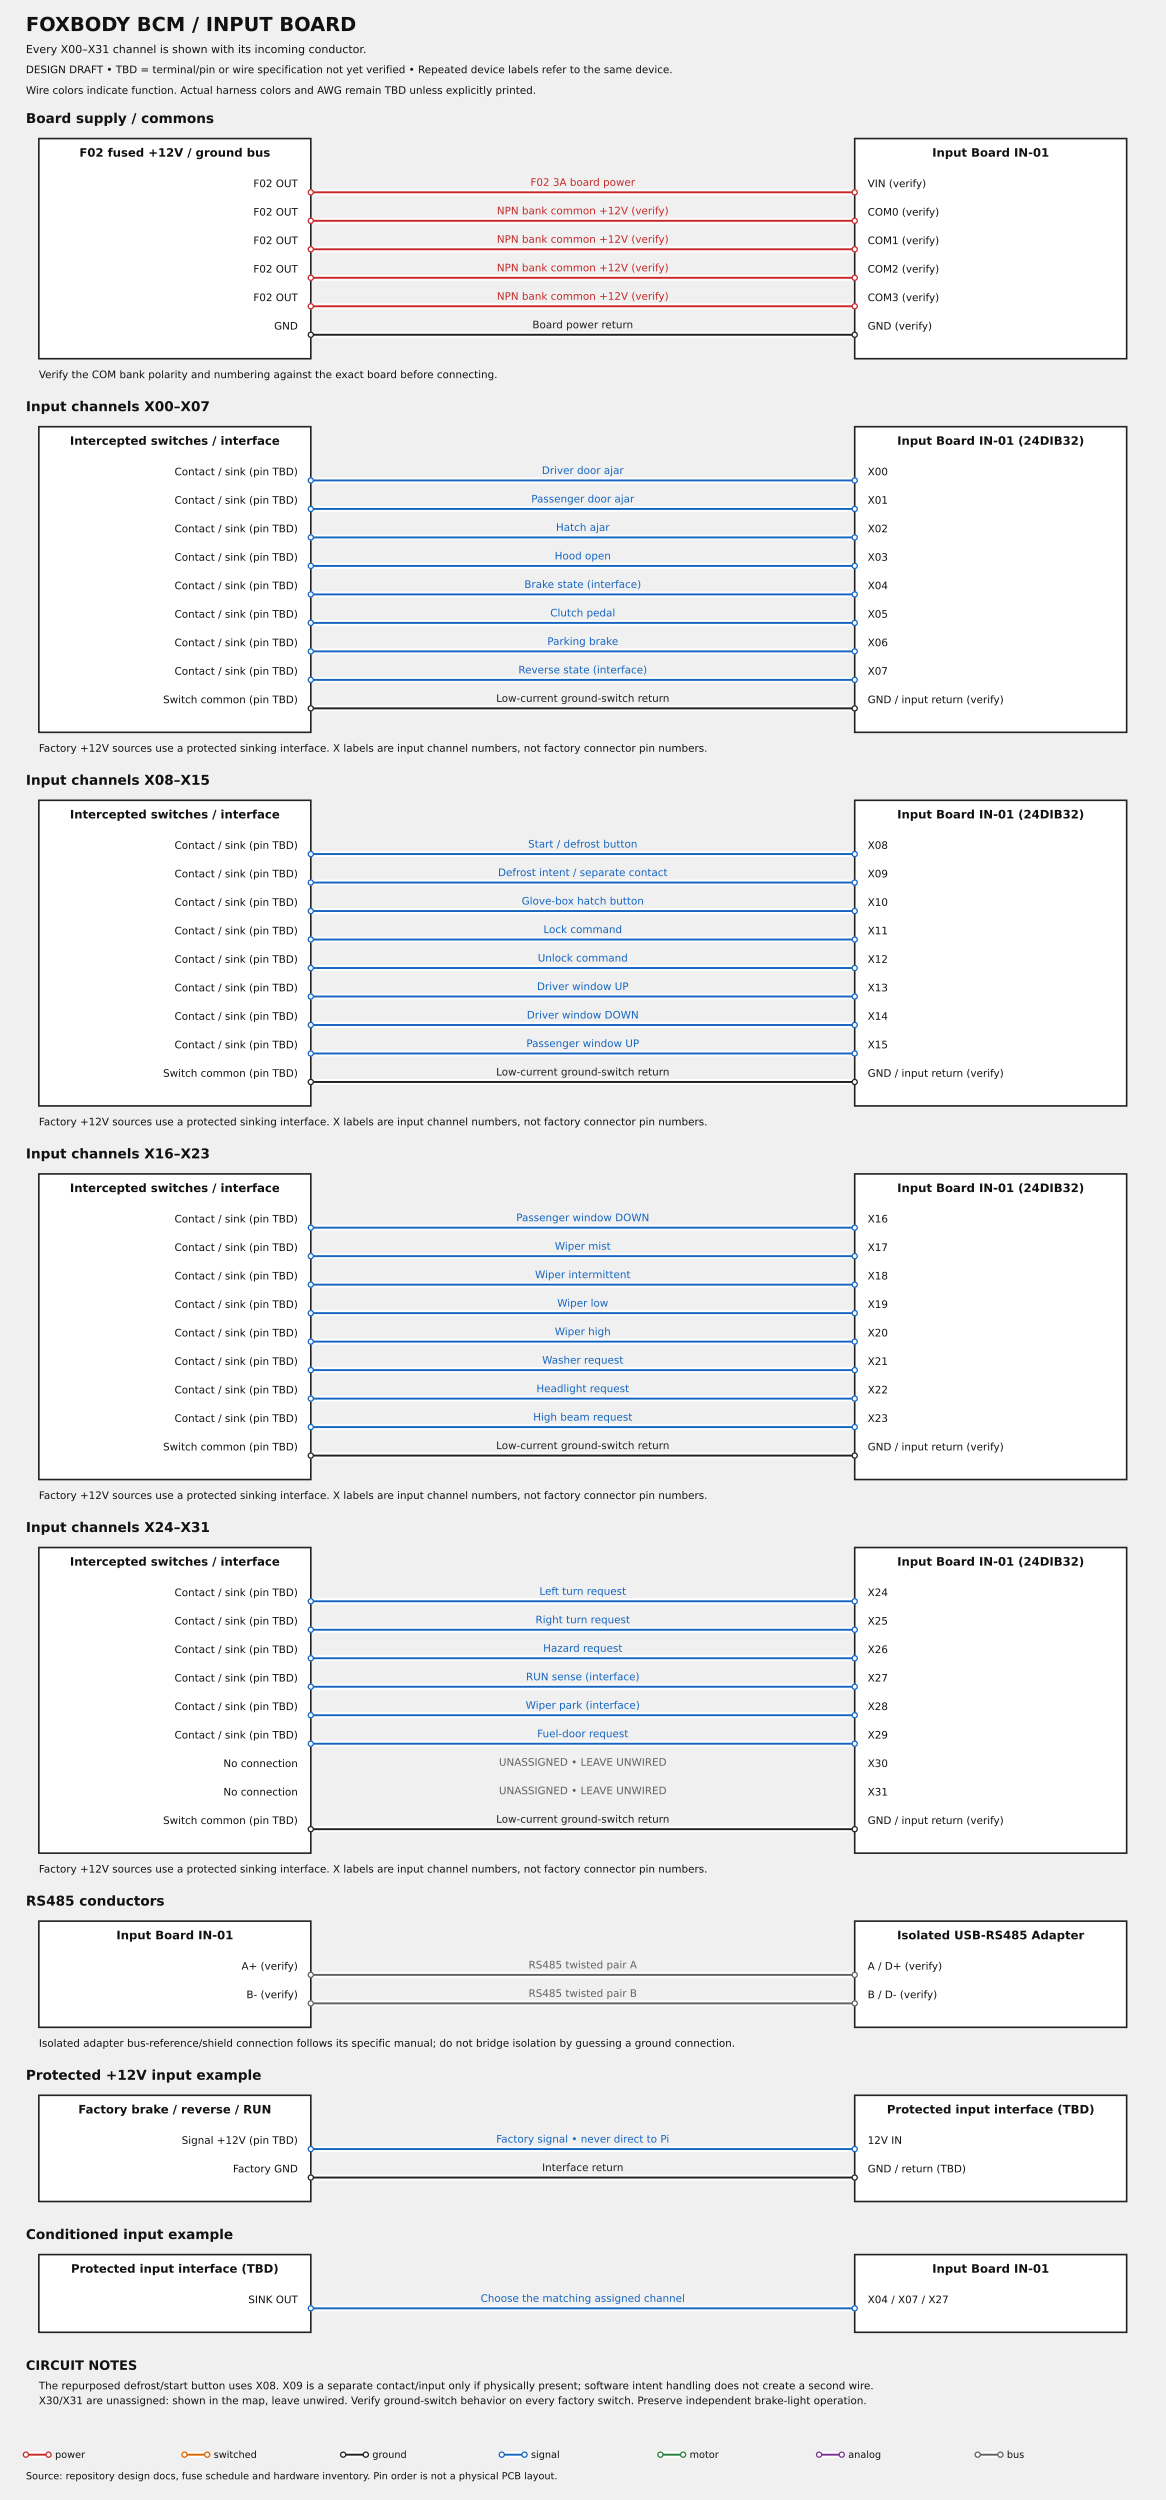
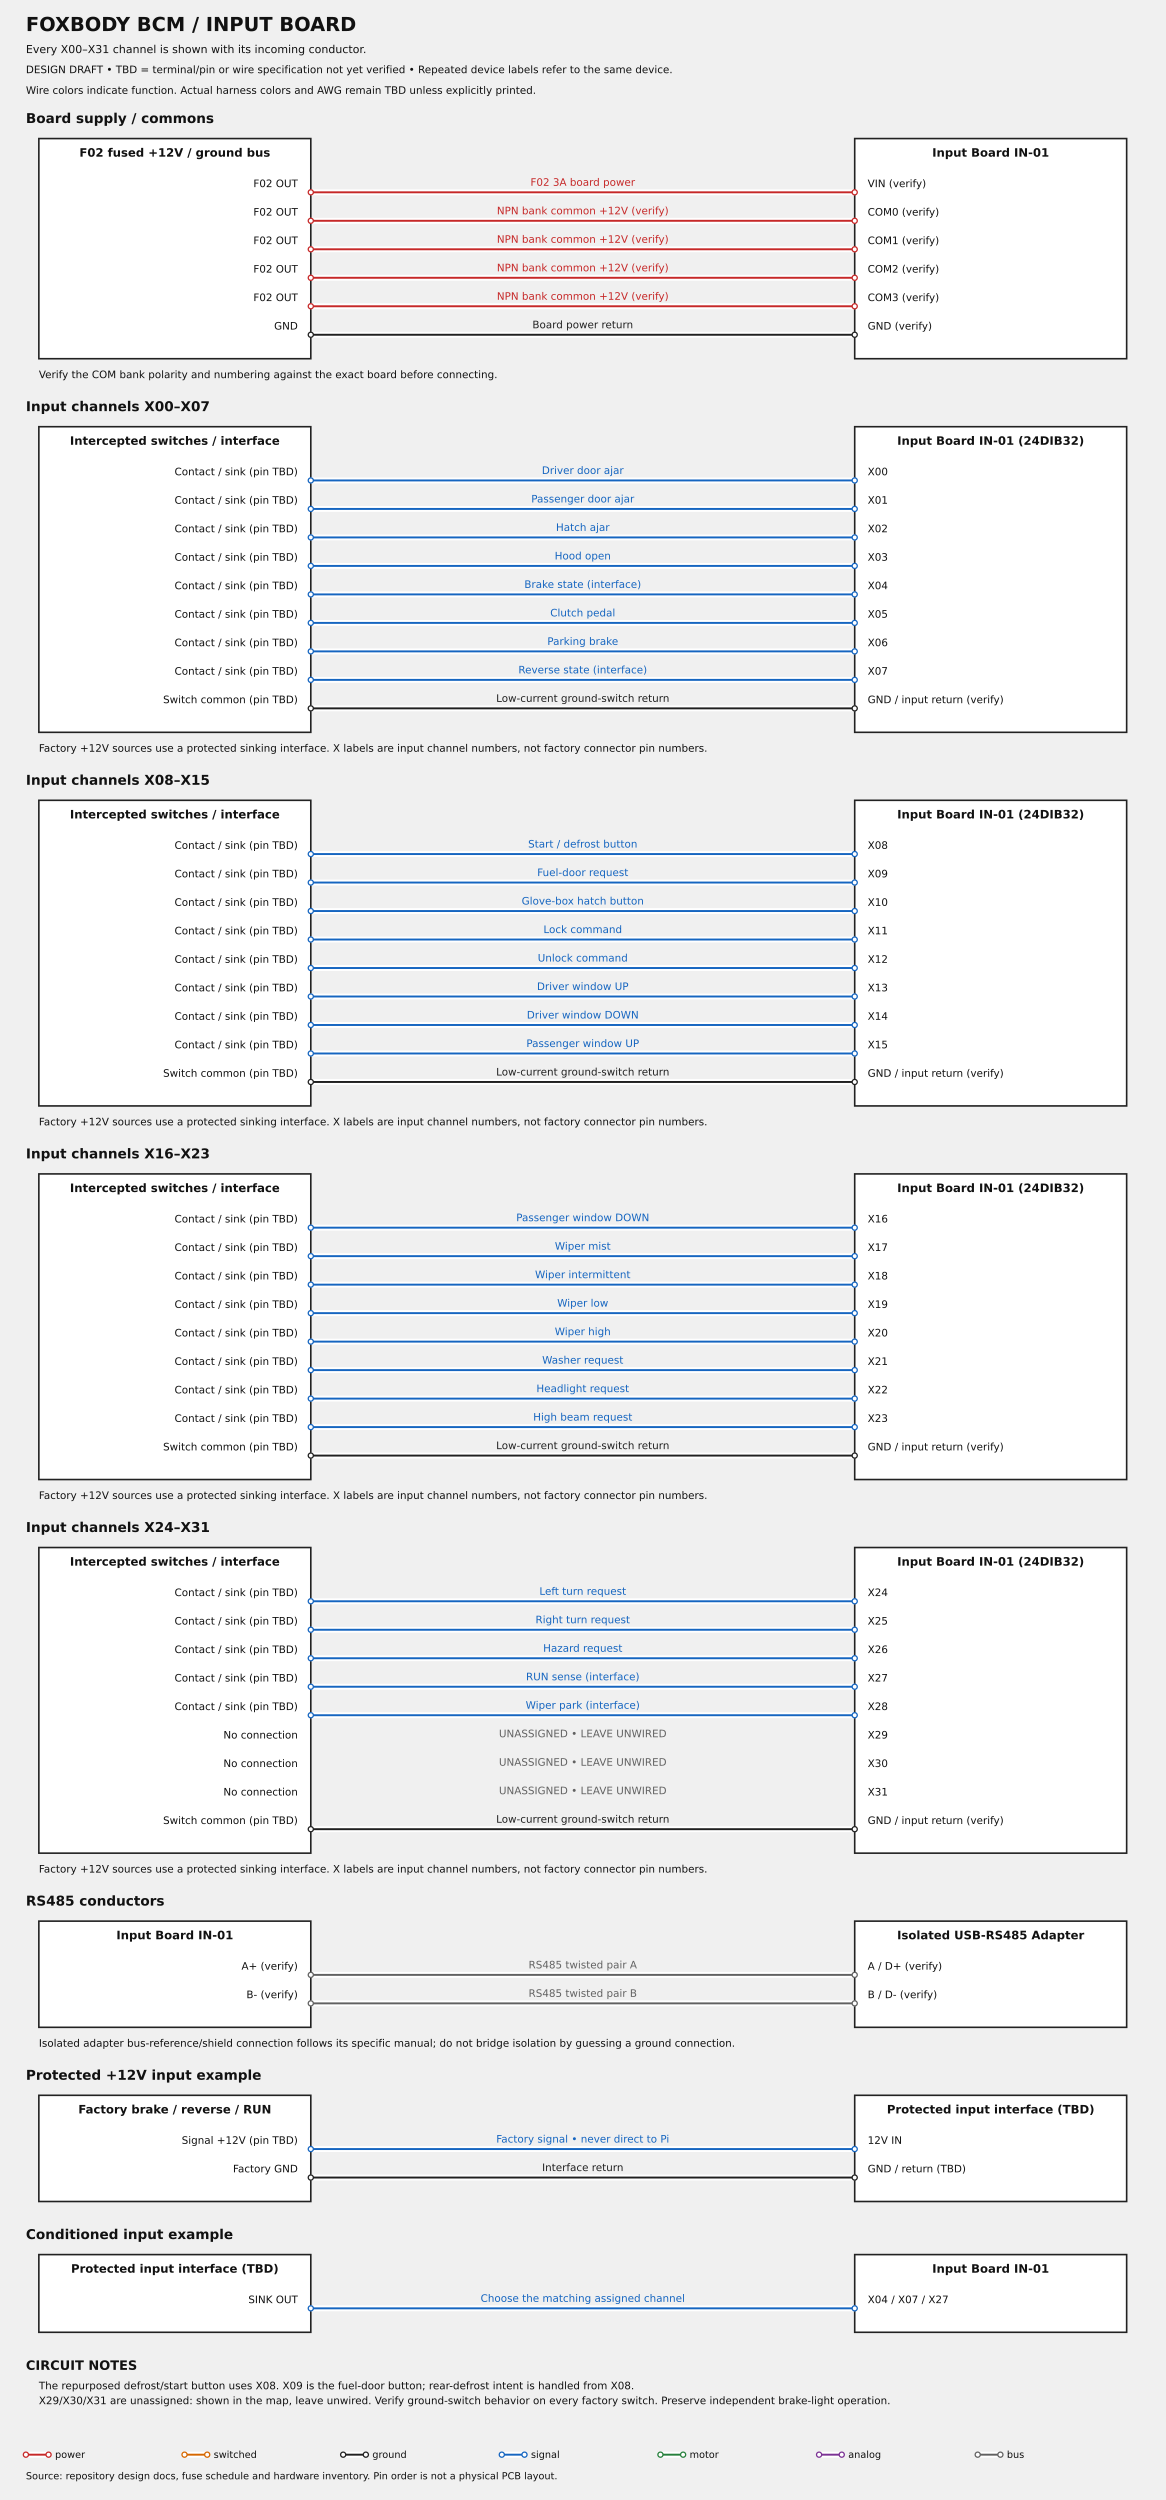
<svg xmlns="http://www.w3.org/2000/svg" width="1800" height="3861" viewBox="0 0 1800 3861" role="img">
  <g font-family="DejaVu Sans,Arial,sans-serif">
    <text x="40" y="48" font-size="30" font-weight="700" text-anchor="start" fill="#111">FOXBODY BCM / INPUT BOARD</text>
    <text x="40" y="82" font-size="17" font-weight="400" text-anchor="start" fill="#111">Every X00–X31 channel is shown with its incoming conductor.</text>
    <text x="40" y="113" font-size="16" font-weight="400" text-anchor="start" fill="#111">DESIGN DRAFT • TBD = terminal/pin or wire specification not yet verified • Repeated device labels refer to the same device.</text>
    <text x="40" y="145" font-size="16" font-weight="400" text-anchor="start" fill="#111">Wire colors indicate function. Actual harness colors and AWG remain TBD unless explicitly printed.</text>
    <text x="40" y="190" font-size="21" font-weight="700" text-anchor="start" fill="#111">Board supply / commons</text>
    <rect x="60" y="214" width="420" height="340" fill="white" stroke="#222" stroke-width="2.5" />
    <rect x="1320" y="214" width="420" height="340" fill="white" stroke="#222" stroke-width="2.5" />
    <text x="270" y="242" font-size="18" font-weight="700" text-anchor="middle" fill="#111">F02 fused +12V / ground bus</text>
    <text x="1530" y="242" font-size="18" font-weight="700" text-anchor="middle" fill="#111">Input Board IN-01</text>
    <text x="460" y="289" font-size="16" font-weight="400" text-anchor="end" fill="#111">F02 OUT</text>
    <text x="1340" y="289" font-size="16" font-weight="400" text-anchor="start" fill="#111">VIN (verify)</text>
    <polyline points="480,297 1320,297" fill="none" stroke="white" stroke-width="9" />
    <polyline points="480,297 1320,297" fill="none" stroke="#c62828" stroke-width="3" />
    <circle cx="480" cy="297" r="4" fill="white" stroke="#c62828" stroke-width="2" />
    <circle cx="1320" cy="297" r="4" fill="white" stroke="#c62828" stroke-width="2" />
    <text x="900" y="287" font-size="16" font-weight="400" text-anchor="middle" fill="#c62828">F02 3A board power</text>
    <text x="460" y="333" font-size="16" font-weight="400" text-anchor="end" fill="#111">F02 OUT</text>
    <text x="1340" y="333" font-size="16" font-weight="400" text-anchor="start" fill="#111">COM0 (verify)</text>
    <polyline points="480,341 1320,341" fill="none" stroke="white" stroke-width="9" />
    <polyline points="480,341 1320,341" fill="none" stroke="#c62828" stroke-width="3" />
    <circle cx="480" cy="341" r="4" fill="white" stroke="#c62828" stroke-width="2" />
    <circle cx="1320" cy="341" r="4" fill="white" stroke="#c62828" stroke-width="2" />
    <text x="900" y="331" font-size="16" font-weight="400" text-anchor="middle" fill="#c62828">NPN bank common +12V (verify)</text>
    <text x="460" y="377" font-size="16" font-weight="400" text-anchor="end" fill="#111">F02 OUT</text>
    <text x="1340" y="377" font-size="16" font-weight="400" text-anchor="start" fill="#111">COM1 (verify)</text>
    <polyline points="480,385 1320,385" fill="none" stroke="white" stroke-width="9" />
    <polyline points="480,385 1320,385" fill="none" stroke="#c62828" stroke-width="3" />
    <circle cx="480" cy="385" r="4" fill="white" stroke="#c62828" stroke-width="2" />
    <circle cx="1320" cy="385" r="4" fill="white" stroke="#c62828" stroke-width="2" />
    <text x="900" y="375" font-size="16" font-weight="400" text-anchor="middle" fill="#c62828">NPN bank common +12V (verify)</text>
    <text x="460" y="421" font-size="16" font-weight="400" text-anchor="end" fill="#111">F02 OUT</text>
    <text x="1340" y="421" font-size="16" font-weight="400" text-anchor="start" fill="#111">COM2 (verify)</text>
    <polyline points="480,429 1320,429" fill="none" stroke="white" stroke-width="9" />
    <polyline points="480,429 1320,429" fill="none" stroke="#c62828" stroke-width="3" />
    <circle cx="480" cy="429" r="4" fill="white" stroke="#c62828" stroke-width="2" />
    <circle cx="1320" cy="429" r="4" fill="white" stroke="#c62828" stroke-width="2" />
    <text x="900" y="419" font-size="16" font-weight="400" text-anchor="middle" fill="#c62828">NPN bank common +12V (verify)</text>
    <text x="460" y="465" font-size="16" font-weight="400" text-anchor="end" fill="#111">F02 OUT</text>
    <text x="1340" y="465" font-size="16" font-weight="400" text-anchor="start" fill="#111">COM3 (verify)</text>
    <polyline points="480,473 1320,473" fill="none" stroke="white" stroke-width="9" />
    <polyline points="480,473 1320,473" fill="none" stroke="#c62828" stroke-width="3" />
    <circle cx="480" cy="473" r="4" fill="white" stroke="#c62828" stroke-width="2" />
    <circle cx="1320" cy="473" r="4" fill="white" stroke="#c62828" stroke-width="2" />
    <text x="900" y="463" font-size="16" font-weight="400" text-anchor="middle" fill="#c62828">NPN bank common +12V (verify)</text>
    <text x="460" y="509" font-size="16" font-weight="400" text-anchor="end" fill="#111">GND</text>
    <text x="1340" y="509" font-size="16" font-weight="400" text-anchor="start" fill="#111">GND (verify)</text>
    <polyline points="480,517 1320,517" fill="none" stroke="white" stroke-width="9" />
    <polyline points="480,517 1320,517" fill="none" stroke="#202020" stroke-width="3" />
    <circle cx="480" cy="517" r="4" fill="white" stroke="#202020" stroke-width="2" />
    <circle cx="1320" cy="517" r="4" fill="white" stroke="#202020" stroke-width="2" />
    <text x="900" y="507" font-size="16" font-weight="400" text-anchor="middle" fill="#202020">Board power return</text>
    <text x="60" y="584" font-size="16" font-weight="400" text-anchor="start" fill="#111">Verify the COM bank polarity and numbering against the exact board before connecting.</text>
    <text x="40" y="635" font-size="21" font-weight="700" text-anchor="start" fill="#111">Input channels X00–X07</text>
    <rect x="60" y="659" width="420" height="472" fill="white" stroke="#222" stroke-width="2.5" />
    <rect x="1320" y="659" width="420" height="472" fill="white" stroke="#222" stroke-width="2.5" />
    <text x="270" y="687" font-size="18" font-weight="700" text-anchor="middle" fill="#111">Intercepted switches / interface</text>
    <text x="1530" y="687" font-size="18" font-weight="700" text-anchor="middle" fill="#111">Input Board IN-01 (24DIB32)</text>
    <text x="460" y="734" font-size="16" font-weight="400" text-anchor="end" fill="#111">Contact / sink (pin TBD)</text>
    <text x="1340" y="734" font-size="16" font-weight="400" text-anchor="start" fill="#111">X00</text>
    <polyline points="480,742 1320,742" fill="none" stroke="white" stroke-width="9" />
    <polyline points="480,742 1320,742" fill="none" stroke="#1565c0" stroke-width="3" />
    <circle cx="480" cy="742" r="4" fill="white" stroke="#1565c0" stroke-width="2" />
    <circle cx="1320" cy="742" r="4" fill="white" stroke="#1565c0" stroke-width="2" />
    <text x="900" y="732" font-size="16" font-weight="400" text-anchor="middle" fill="#1565c0">Driver door ajar</text>
    <text x="460" y="778" font-size="16" font-weight="400" text-anchor="end" fill="#111">Contact / sink (pin TBD)</text>
    <text x="1340" y="778" font-size="16" font-weight="400" text-anchor="start" fill="#111">X01</text>
    <polyline points="480,786 1320,786" fill="none" stroke="white" stroke-width="9" />
    <polyline points="480,786 1320,786" fill="none" stroke="#1565c0" stroke-width="3" />
    <circle cx="480" cy="786" r="4" fill="white" stroke="#1565c0" stroke-width="2" />
    <circle cx="1320" cy="786" r="4" fill="white" stroke="#1565c0" stroke-width="2" />
    <text x="900" y="776" font-size="16" font-weight="400" text-anchor="middle" fill="#1565c0">Passenger door ajar</text>
    <text x="460" y="822" font-size="16" font-weight="400" text-anchor="end" fill="#111">Contact / sink (pin TBD)</text>
    <text x="1340" y="822" font-size="16" font-weight="400" text-anchor="start" fill="#111">X02</text>
    <polyline points="480,830 1320,830" fill="none" stroke="white" stroke-width="9" />
    <polyline points="480,830 1320,830" fill="none" stroke="#1565c0" stroke-width="3" />
    <circle cx="480" cy="830" r="4" fill="white" stroke="#1565c0" stroke-width="2" />
    <circle cx="1320" cy="830" r="4" fill="white" stroke="#1565c0" stroke-width="2" />
    <text x="900" y="820" font-size="16" font-weight="400" text-anchor="middle" fill="#1565c0">Hatch ajar</text>
    <text x="460" y="866" font-size="16" font-weight="400" text-anchor="end" fill="#111">Contact / sink (pin TBD)</text>
    <text x="1340" y="866" font-size="16" font-weight="400" text-anchor="start" fill="#111">X03</text>
    <polyline points="480,874 1320,874" fill="none" stroke="white" stroke-width="9" />
    <polyline points="480,874 1320,874" fill="none" stroke="#1565c0" stroke-width="3" />
    <circle cx="480" cy="874" r="4" fill="white" stroke="#1565c0" stroke-width="2" />
    <circle cx="1320" cy="874" r="4" fill="white" stroke="#1565c0" stroke-width="2" />
    <text x="900" y="864" font-size="16" font-weight="400" text-anchor="middle" fill="#1565c0">Hood open</text>
    <text x="460" y="910" font-size="16" font-weight="400" text-anchor="end" fill="#111">Contact / sink (pin TBD)</text>
    <text x="1340" y="910" font-size="16" font-weight="400" text-anchor="start" fill="#111">X04</text>
    <polyline points="480,918 1320,918" fill="none" stroke="white" stroke-width="9" />
    <polyline points="480,918 1320,918" fill="none" stroke="#1565c0" stroke-width="3" />
    <circle cx="480" cy="918" r="4" fill="white" stroke="#1565c0" stroke-width="2" />
    <circle cx="1320" cy="918" r="4" fill="white" stroke="#1565c0" stroke-width="2" />
    <text x="900" y="908" font-size="16" font-weight="400" text-anchor="middle" fill="#1565c0">Brake state (interface)</text>
    <text x="460" y="954" font-size="16" font-weight="400" text-anchor="end" fill="#111">Contact / sink (pin TBD)</text>
    <text x="1340" y="954" font-size="16" font-weight="400" text-anchor="start" fill="#111">X05</text>
    <polyline points="480,962 1320,962" fill="none" stroke="white" stroke-width="9" />
    <polyline points="480,962 1320,962" fill="none" stroke="#1565c0" stroke-width="3" />
    <circle cx="480" cy="962" r="4" fill="white" stroke="#1565c0" stroke-width="2" />
    <circle cx="1320" cy="962" r="4" fill="white" stroke="#1565c0" stroke-width="2" />
    <text x="900" y="952" font-size="16" font-weight="400" text-anchor="middle" fill="#1565c0">Clutch pedal</text>
    <text x="460" y="998" font-size="16" font-weight="400" text-anchor="end" fill="#111">Contact / sink (pin TBD)</text>
    <text x="1340" y="998" font-size="16" font-weight="400" text-anchor="start" fill="#111">X06</text>
    <polyline points="480,1006 1320,1006" fill="none" stroke="white" stroke-width="9" />
    <polyline points="480,1006 1320,1006" fill="none" stroke="#1565c0" stroke-width="3" />
    <circle cx="480" cy="1006" r="4" fill="white" stroke="#1565c0" stroke-width="2" />
    <circle cx="1320" cy="1006" r="4" fill="white" stroke="#1565c0" stroke-width="2" />
    <text x="900" y="996" font-size="16" font-weight="400" text-anchor="middle" fill="#1565c0">Parking brake</text>
    <text x="460" y="1042" font-size="16" font-weight="400" text-anchor="end" fill="#111">Contact / sink (pin TBD)</text>
    <text x="1340" y="1042" font-size="16" font-weight="400" text-anchor="start" fill="#111">X07</text>
    <polyline points="480,1050 1320,1050" fill="none" stroke="white" stroke-width="9" />
    <polyline points="480,1050 1320,1050" fill="none" stroke="#1565c0" stroke-width="3" />
    <circle cx="480" cy="1050" r="4" fill="white" stroke="#1565c0" stroke-width="2" />
    <circle cx="1320" cy="1050" r="4" fill="white" stroke="#1565c0" stroke-width="2" />
    <text x="900" y="1040" font-size="16" font-weight="400" text-anchor="middle" fill="#1565c0">Reverse state (interface)</text>
    <text x="460" y="1086" font-size="16" font-weight="400" text-anchor="end" fill="#111">Switch common (pin TBD)</text>
    <text x="1340" y="1086" font-size="16" font-weight="400" text-anchor="start" fill="#111">GND / input return (verify)</text>
    <polyline points="480,1094 1320,1094" fill="none" stroke="white" stroke-width="9" />
    <polyline points="480,1094 1320,1094" fill="none" stroke="#202020" stroke-width="3" />
    <circle cx="480" cy="1094" r="4" fill="white" stroke="#202020" stroke-width="2" />
    <circle cx="1320" cy="1094" r="4" fill="white" stroke="#202020" stroke-width="2" />
    <text x="900" y="1084" font-size="16" font-weight="400" text-anchor="middle" fill="#202020">Low-current ground-switch return</text>
    <text x="60" y="1161" font-size="16" font-weight="400" text-anchor="start" fill="#111">Factory +12V sources use a protected sinking interface. X labels are input channel numbers, not factory connector pin numbers.</text>
    <text x="40" y="1212" font-size="21" font-weight="700" text-anchor="start" fill="#111">Input channels X08–X15</text>
    <rect x="60" y="1236" width="420" height="472" fill="white" stroke="#222" stroke-width="2.5" />
    <rect x="1320" y="1236" width="420" height="472" fill="white" stroke="#222" stroke-width="2.5" />
    <text x="270" y="1264" font-size="18" font-weight="700" text-anchor="middle" fill="#111">Intercepted switches / interface</text>
    <text x="1530" y="1264" font-size="18" font-weight="700" text-anchor="middle" fill="#111">Input Board IN-01 (24DIB32)</text>
    <text x="460" y="1311" font-size="16" font-weight="400" text-anchor="end" fill="#111">Contact / sink (pin TBD)</text>
    <text x="1340" y="1311" font-size="16" font-weight="400" text-anchor="start" fill="#111">X08</text>
    <polyline points="480,1319 1320,1319" fill="none" stroke="white" stroke-width="9" />
    <polyline points="480,1319 1320,1319" fill="none" stroke="#1565c0" stroke-width="3" />
    <circle cx="480" cy="1319" r="4" fill="white" stroke="#1565c0" stroke-width="2" />
    <circle cx="1320" cy="1319" r="4" fill="white" stroke="#1565c0" stroke-width="2" />
    <text x="900" y="1309" font-size="16" font-weight="400" text-anchor="middle" fill="#1565c0">Start / defrost button</text>
    <text x="460" y="1355" font-size="16" font-weight="400" text-anchor="end" fill="#111">Contact / sink (pin TBD)</text>
    <text x="1340" y="1355" font-size="16" font-weight="400" text-anchor="start" fill="#111">X09</text>
    <polyline points="480,1363 1320,1363" fill="none" stroke="white" stroke-width="9" />
    <polyline points="480,1363 1320,1363" fill="none" stroke="#1565c0" stroke-width="3" />
    <circle cx="480" cy="1363" r="4" fill="white" stroke="#1565c0" stroke-width="2" />
    <circle cx="1320" cy="1363" r="4" fill="white" stroke="#1565c0" stroke-width="2" />
-     <text x="900" y="1353" font-size="16" font-weight="400" text-anchor="middle" fill="#1565c0">Defrost intent / separate contact</text>
+     <text x="900" y="1353" font-size="16" font-weight="400" text-anchor="middle" fill="#1565c0">Fuel-door request</text>
    <text x="460" y="1399" font-size="16" font-weight="400" text-anchor="end" fill="#111">Contact / sink (pin TBD)</text>
    <text x="1340" y="1399" font-size="16" font-weight="400" text-anchor="start" fill="#111">X10</text>
    <polyline points="480,1407 1320,1407" fill="none" stroke="white" stroke-width="9" />
    <polyline points="480,1407 1320,1407" fill="none" stroke="#1565c0" stroke-width="3" />
    <circle cx="480" cy="1407" r="4" fill="white" stroke="#1565c0" stroke-width="2" />
    <circle cx="1320" cy="1407" r="4" fill="white" stroke="#1565c0" stroke-width="2" />
    <text x="900" y="1397" font-size="16" font-weight="400" text-anchor="middle" fill="#1565c0">Glove-box hatch button</text>
    <text x="460" y="1443" font-size="16" font-weight="400" text-anchor="end" fill="#111">Contact / sink (pin TBD)</text>
    <text x="1340" y="1443" font-size="16" font-weight="400" text-anchor="start" fill="#111">X11</text>
    <polyline points="480,1451 1320,1451" fill="none" stroke="white" stroke-width="9" />
    <polyline points="480,1451 1320,1451" fill="none" stroke="#1565c0" stroke-width="3" />
    <circle cx="480" cy="1451" r="4" fill="white" stroke="#1565c0" stroke-width="2" />
    <circle cx="1320" cy="1451" r="4" fill="white" stroke="#1565c0" stroke-width="2" />
    <text x="900" y="1441" font-size="16" font-weight="400" text-anchor="middle" fill="#1565c0">Lock command</text>
    <text x="460" y="1487" font-size="16" font-weight="400" text-anchor="end" fill="#111">Contact / sink (pin TBD)</text>
    <text x="1340" y="1487" font-size="16" font-weight="400" text-anchor="start" fill="#111">X12</text>
    <polyline points="480,1495 1320,1495" fill="none" stroke="white" stroke-width="9" />
    <polyline points="480,1495 1320,1495" fill="none" stroke="#1565c0" stroke-width="3" />
    <circle cx="480" cy="1495" r="4" fill="white" stroke="#1565c0" stroke-width="2" />
    <circle cx="1320" cy="1495" r="4" fill="white" stroke="#1565c0" stroke-width="2" />
    <text x="900" y="1485" font-size="16" font-weight="400" text-anchor="middle" fill="#1565c0">Unlock command</text>
    <text x="460" y="1531" font-size="16" font-weight="400" text-anchor="end" fill="#111">Contact / sink (pin TBD)</text>
    <text x="1340" y="1531" font-size="16" font-weight="400" text-anchor="start" fill="#111">X13</text>
    <polyline points="480,1539 1320,1539" fill="none" stroke="white" stroke-width="9" />
    <polyline points="480,1539 1320,1539" fill="none" stroke="#1565c0" stroke-width="3" />
    <circle cx="480" cy="1539" r="4" fill="white" stroke="#1565c0" stroke-width="2" />
    <circle cx="1320" cy="1539" r="4" fill="white" stroke="#1565c0" stroke-width="2" />
    <text x="900" y="1529" font-size="16" font-weight="400" text-anchor="middle" fill="#1565c0">Driver window UP</text>
    <text x="460" y="1575" font-size="16" font-weight="400" text-anchor="end" fill="#111">Contact / sink (pin TBD)</text>
    <text x="1340" y="1575" font-size="16" font-weight="400" text-anchor="start" fill="#111">X14</text>
    <polyline points="480,1583 1320,1583" fill="none" stroke="white" stroke-width="9" />
    <polyline points="480,1583 1320,1583" fill="none" stroke="#1565c0" stroke-width="3" />
    <circle cx="480" cy="1583" r="4" fill="white" stroke="#1565c0" stroke-width="2" />
    <circle cx="1320" cy="1583" r="4" fill="white" stroke="#1565c0" stroke-width="2" />
    <text x="900" y="1573" font-size="16" font-weight="400" text-anchor="middle" fill="#1565c0">Driver window DOWN</text>
    <text x="460" y="1619" font-size="16" font-weight="400" text-anchor="end" fill="#111">Contact / sink (pin TBD)</text>
    <text x="1340" y="1619" font-size="16" font-weight="400" text-anchor="start" fill="#111">X15</text>
    <polyline points="480,1627 1320,1627" fill="none" stroke="white" stroke-width="9" />
    <polyline points="480,1627 1320,1627" fill="none" stroke="#1565c0" stroke-width="3" />
    <circle cx="480" cy="1627" r="4" fill="white" stroke="#1565c0" stroke-width="2" />
    <circle cx="1320" cy="1627" r="4" fill="white" stroke="#1565c0" stroke-width="2" />
    <text x="900" y="1617" font-size="16" font-weight="400" text-anchor="middle" fill="#1565c0">Passenger window UP</text>
    <text x="460" y="1663" font-size="16" font-weight="400" text-anchor="end" fill="#111">Switch common (pin TBD)</text>
    <text x="1340" y="1663" font-size="16" font-weight="400" text-anchor="start" fill="#111">GND / input return (verify)</text>
    <polyline points="480,1671 1320,1671" fill="none" stroke="white" stroke-width="9" />
    <polyline points="480,1671 1320,1671" fill="none" stroke="#202020" stroke-width="3" />
    <circle cx="480" cy="1671" r="4" fill="white" stroke="#202020" stroke-width="2" />
    <circle cx="1320" cy="1671" r="4" fill="white" stroke="#202020" stroke-width="2" />
    <text x="900" y="1661" font-size="16" font-weight="400" text-anchor="middle" fill="#202020">Low-current ground-switch return</text>
    <text x="60" y="1738" font-size="16" font-weight="400" text-anchor="start" fill="#111">Factory +12V sources use a protected sinking interface. X labels are input channel numbers, not factory connector pin numbers.</text>
    <text x="40" y="1789" font-size="21" font-weight="700" text-anchor="start" fill="#111">Input channels X16–X23</text>
    <rect x="60" y="1813" width="420" height="472" fill="white" stroke="#222" stroke-width="2.5" />
    <rect x="1320" y="1813" width="420" height="472" fill="white" stroke="#222" stroke-width="2.5" />
    <text x="270" y="1841" font-size="18" font-weight="700" text-anchor="middle" fill="#111">Intercepted switches / interface</text>
    <text x="1530" y="1841" font-size="18" font-weight="700" text-anchor="middle" fill="#111">Input Board IN-01 (24DIB32)</text>
    <text x="460" y="1888" font-size="16" font-weight="400" text-anchor="end" fill="#111">Contact / sink (pin TBD)</text>
    <text x="1340" y="1888" font-size="16" font-weight="400" text-anchor="start" fill="#111">X16</text>
    <polyline points="480,1896 1320,1896" fill="none" stroke="white" stroke-width="9" />
    <polyline points="480,1896 1320,1896" fill="none" stroke="#1565c0" stroke-width="3" />
    <circle cx="480" cy="1896" r="4" fill="white" stroke="#1565c0" stroke-width="2" />
    <circle cx="1320" cy="1896" r="4" fill="white" stroke="#1565c0" stroke-width="2" />
    <text x="900" y="1886" font-size="16" font-weight="400" text-anchor="middle" fill="#1565c0">Passenger window DOWN</text>
    <text x="460" y="1932" font-size="16" font-weight="400" text-anchor="end" fill="#111">Contact / sink (pin TBD)</text>
    <text x="1340" y="1932" font-size="16" font-weight="400" text-anchor="start" fill="#111">X17</text>
    <polyline points="480,1940 1320,1940" fill="none" stroke="white" stroke-width="9" />
    <polyline points="480,1940 1320,1940" fill="none" stroke="#1565c0" stroke-width="3" />
    <circle cx="480" cy="1940" r="4" fill="white" stroke="#1565c0" stroke-width="2" />
    <circle cx="1320" cy="1940" r="4" fill="white" stroke="#1565c0" stroke-width="2" />
    <text x="900" y="1930" font-size="16" font-weight="400" text-anchor="middle" fill="#1565c0">Wiper mist</text>
    <text x="460" y="1976" font-size="16" font-weight="400" text-anchor="end" fill="#111">Contact / sink (pin TBD)</text>
    <text x="1340" y="1976" font-size="16" font-weight="400" text-anchor="start" fill="#111">X18</text>
    <polyline points="480,1984 1320,1984" fill="none" stroke="white" stroke-width="9" />
    <polyline points="480,1984 1320,1984" fill="none" stroke="#1565c0" stroke-width="3" />
    <circle cx="480" cy="1984" r="4" fill="white" stroke="#1565c0" stroke-width="2" />
    <circle cx="1320" cy="1984" r="4" fill="white" stroke="#1565c0" stroke-width="2" />
    <text x="900" y="1974" font-size="16" font-weight="400" text-anchor="middle" fill="#1565c0">Wiper intermittent</text>
    <text x="460" y="2020" font-size="16" font-weight="400" text-anchor="end" fill="#111">Contact / sink (pin TBD)</text>
    <text x="1340" y="2020" font-size="16" font-weight="400" text-anchor="start" fill="#111">X19</text>
    <polyline points="480,2028 1320,2028" fill="none" stroke="white" stroke-width="9" />
    <polyline points="480,2028 1320,2028" fill="none" stroke="#1565c0" stroke-width="3" />
    <circle cx="480" cy="2028" r="4" fill="white" stroke="#1565c0" stroke-width="2" />
    <circle cx="1320" cy="2028" r="4" fill="white" stroke="#1565c0" stroke-width="2" />
    <text x="900" y="2018" font-size="16" font-weight="400" text-anchor="middle" fill="#1565c0">Wiper low</text>
    <text x="460" y="2064" font-size="16" font-weight="400" text-anchor="end" fill="#111">Contact / sink (pin TBD)</text>
    <text x="1340" y="2064" font-size="16" font-weight="400" text-anchor="start" fill="#111">X20</text>
    <polyline points="480,2072 1320,2072" fill="none" stroke="white" stroke-width="9" />
    <polyline points="480,2072 1320,2072" fill="none" stroke="#1565c0" stroke-width="3" />
    <circle cx="480" cy="2072" r="4" fill="white" stroke="#1565c0" stroke-width="2" />
    <circle cx="1320" cy="2072" r="4" fill="white" stroke="#1565c0" stroke-width="2" />
    <text x="900" y="2062" font-size="16" font-weight="400" text-anchor="middle" fill="#1565c0">Wiper high</text>
    <text x="460" y="2108" font-size="16" font-weight="400" text-anchor="end" fill="#111">Contact / sink (pin TBD)</text>
    <text x="1340" y="2108" font-size="16" font-weight="400" text-anchor="start" fill="#111">X21</text>
    <polyline points="480,2116 1320,2116" fill="none" stroke="white" stroke-width="9" />
    <polyline points="480,2116 1320,2116" fill="none" stroke="#1565c0" stroke-width="3" />
    <circle cx="480" cy="2116" r="4" fill="white" stroke="#1565c0" stroke-width="2" />
    <circle cx="1320" cy="2116" r="4" fill="white" stroke="#1565c0" stroke-width="2" />
    <text x="900" y="2106" font-size="16" font-weight="400" text-anchor="middle" fill="#1565c0">Washer request</text>
    <text x="460" y="2152" font-size="16" font-weight="400" text-anchor="end" fill="#111">Contact / sink (pin TBD)</text>
    <text x="1340" y="2152" font-size="16" font-weight="400" text-anchor="start" fill="#111">X22</text>
    <polyline points="480,2160 1320,2160" fill="none" stroke="white" stroke-width="9" />
    <polyline points="480,2160 1320,2160" fill="none" stroke="#1565c0" stroke-width="3" />
    <circle cx="480" cy="2160" r="4" fill="white" stroke="#1565c0" stroke-width="2" />
    <circle cx="1320" cy="2160" r="4" fill="white" stroke="#1565c0" stroke-width="2" />
    <text x="900" y="2150" font-size="16" font-weight="400" text-anchor="middle" fill="#1565c0">Headlight request</text>
    <text x="460" y="2196" font-size="16" font-weight="400" text-anchor="end" fill="#111">Contact / sink (pin TBD)</text>
    <text x="1340" y="2196" font-size="16" font-weight="400" text-anchor="start" fill="#111">X23</text>
    <polyline points="480,2204 1320,2204" fill="none" stroke="white" stroke-width="9" />
    <polyline points="480,2204 1320,2204" fill="none" stroke="#1565c0" stroke-width="3" />
    <circle cx="480" cy="2204" r="4" fill="white" stroke="#1565c0" stroke-width="2" />
    <circle cx="1320" cy="2204" r="4" fill="white" stroke="#1565c0" stroke-width="2" />
    <text x="900" y="2194" font-size="16" font-weight="400" text-anchor="middle" fill="#1565c0">High beam request</text>
    <text x="460" y="2240" font-size="16" font-weight="400" text-anchor="end" fill="#111">Switch common (pin TBD)</text>
    <text x="1340" y="2240" font-size="16" font-weight="400" text-anchor="start" fill="#111">GND / input return (verify)</text>
    <polyline points="480,2248 1320,2248" fill="none" stroke="white" stroke-width="9" />
    <polyline points="480,2248 1320,2248" fill="none" stroke="#202020" stroke-width="3" />
    <circle cx="480" cy="2248" r="4" fill="white" stroke="#202020" stroke-width="2" />
    <circle cx="1320" cy="2248" r="4" fill="white" stroke="#202020" stroke-width="2" />
    <text x="900" y="2238" font-size="16" font-weight="400" text-anchor="middle" fill="#202020">Low-current ground-switch return</text>
    <text x="60" y="2315" font-size="16" font-weight="400" text-anchor="start" fill="#111">Factory +12V sources use a protected sinking interface. X labels are input channel numbers, not factory connector pin numbers.</text>
    <text x="40" y="2366" font-size="21" font-weight="700" text-anchor="start" fill="#111">Input channels X24–X31</text>
    <rect x="60" y="2390" width="420" height="472" fill="white" stroke="#222" stroke-width="2.5" />
    <rect x="1320" y="2390" width="420" height="472" fill="white" stroke="#222" stroke-width="2.5" />
    <text x="270" y="2418" font-size="18" font-weight="700" text-anchor="middle" fill="#111">Intercepted switches / interface</text>
    <text x="1530" y="2418" font-size="18" font-weight="700" text-anchor="middle" fill="#111">Input Board IN-01 (24DIB32)</text>
    <text x="460" y="2465" font-size="16" font-weight="400" text-anchor="end" fill="#111">Contact / sink (pin TBD)</text>
    <text x="1340" y="2465" font-size="16" font-weight="400" text-anchor="start" fill="#111">X24</text>
    <polyline points="480,2473 1320,2473" fill="none" stroke="white" stroke-width="9" />
    <polyline points="480,2473 1320,2473" fill="none" stroke="#1565c0" stroke-width="3" />
    <circle cx="480" cy="2473" r="4" fill="white" stroke="#1565c0" stroke-width="2" />
    <circle cx="1320" cy="2473" r="4" fill="white" stroke="#1565c0" stroke-width="2" />
    <text x="900" y="2463" font-size="16" font-weight="400" text-anchor="middle" fill="#1565c0">Left turn request</text>
    <text x="460" y="2509" font-size="16" font-weight="400" text-anchor="end" fill="#111">Contact / sink (pin TBD)</text>
    <text x="1340" y="2509" font-size="16" font-weight="400" text-anchor="start" fill="#111">X25</text>
    <polyline points="480,2517 1320,2517" fill="none" stroke="white" stroke-width="9" />
    <polyline points="480,2517 1320,2517" fill="none" stroke="#1565c0" stroke-width="3" />
    <circle cx="480" cy="2517" r="4" fill="white" stroke="#1565c0" stroke-width="2" />
    <circle cx="1320" cy="2517" r="4" fill="white" stroke="#1565c0" stroke-width="2" />
    <text x="900" y="2507" font-size="16" font-weight="400" text-anchor="middle" fill="#1565c0">Right turn request</text>
    <text x="460" y="2553" font-size="16" font-weight="400" text-anchor="end" fill="#111">Contact / sink (pin TBD)</text>
    <text x="1340" y="2553" font-size="16" font-weight="400" text-anchor="start" fill="#111">X26</text>
    <polyline points="480,2561 1320,2561" fill="none" stroke="white" stroke-width="9" />
    <polyline points="480,2561 1320,2561" fill="none" stroke="#1565c0" stroke-width="3" />
    <circle cx="480" cy="2561" r="4" fill="white" stroke="#1565c0" stroke-width="2" />
    <circle cx="1320" cy="2561" r="4" fill="white" stroke="#1565c0" stroke-width="2" />
    <text x="900" y="2551" font-size="16" font-weight="400" text-anchor="middle" fill="#1565c0">Hazard request</text>
    <text x="460" y="2597" font-size="16" font-weight="400" text-anchor="end" fill="#111">Contact / sink (pin TBD)</text>
    <text x="1340" y="2597" font-size="16" font-weight="400" text-anchor="start" fill="#111">X27</text>
    <polyline points="480,2605 1320,2605" fill="none" stroke="white" stroke-width="9" />
    <polyline points="480,2605 1320,2605" fill="none" stroke="#1565c0" stroke-width="3" />
    <circle cx="480" cy="2605" r="4" fill="white" stroke="#1565c0" stroke-width="2" />
    <circle cx="1320" cy="2605" r="4" fill="white" stroke="#1565c0" stroke-width="2" />
    <text x="900" y="2595" font-size="16" font-weight="400" text-anchor="middle" fill="#1565c0">RUN sense (interface)</text>
    <text x="460" y="2641" font-size="16" font-weight="400" text-anchor="end" fill="#111">Contact / sink (pin TBD)</text>
    <text x="1340" y="2641" font-size="16" font-weight="400" text-anchor="start" fill="#111">X28</text>
    <polyline points="480,2649 1320,2649" fill="none" stroke="white" stroke-width="9" />
    <polyline points="480,2649 1320,2649" fill="none" stroke="#1565c0" stroke-width="3" />
    <circle cx="480" cy="2649" r="4" fill="white" stroke="#1565c0" stroke-width="2" />
    <circle cx="1320" cy="2649" r="4" fill="white" stroke="#1565c0" stroke-width="2" />
    <text x="900" y="2639" font-size="16" font-weight="400" text-anchor="middle" fill="#1565c0">Wiper park (interface)</text>
-     <text x="460" y="2685" font-size="16" font-weight="400" text-anchor="end" fill="#111">Contact / sink (pin TBD)</text>
+     <text x="460" y="2685" font-size="16" font-weight="400" text-anchor="end" fill="#111">No connection</text>
    <text x="1340" y="2685" font-size="16" font-weight="400" text-anchor="start" fill="#111">X29</text>
-     <polyline points="480,2693 1320,2693" fill="none" stroke="white" stroke-width="9" />
-     <polyline points="480,2693 1320,2693" fill="none" stroke="#1565c0" stroke-width="3" />
-     <circle cx="480" cy="2693" r="4" fill="white" stroke="#1565c0" stroke-width="2" />
-     <circle cx="1320" cy="2693" r="4" fill="white" stroke="#1565c0" stroke-width="2" />
-     <text x="900" y="2683" font-size="16" font-weight="400" text-anchor="middle" fill="#1565c0">Fuel-door request</text>
+     <text x="900" y="2683" font-size="16" font-weight="400" text-anchor="middle" fill="#616161">UNASSIGNED • LEAVE UNWIRED</text>
    <text x="460" y="2729" font-size="16" font-weight="400" text-anchor="end" fill="#111">No connection</text>
    <text x="1340" y="2729" font-size="16" font-weight="400" text-anchor="start" fill="#111">X30</text>
    <text x="900" y="2727" font-size="16" font-weight="400" text-anchor="middle" fill="#616161">UNASSIGNED • LEAVE UNWIRED</text>
    <text x="460" y="2773" font-size="16" font-weight="400" text-anchor="end" fill="#111">No connection</text>
    <text x="1340" y="2773" font-size="16" font-weight="400" text-anchor="start" fill="#111">X31</text>
    <text x="900" y="2771" font-size="16" font-weight="400" text-anchor="middle" fill="#616161">UNASSIGNED • LEAVE UNWIRED</text>
    <text x="460" y="2817" font-size="16" font-weight="400" text-anchor="end" fill="#111">Switch common (pin TBD)</text>
    <text x="1340" y="2817" font-size="16" font-weight="400" text-anchor="start" fill="#111">GND / input return (verify)</text>
    <polyline points="480,2825 1320,2825" fill="none" stroke="white" stroke-width="9" />
    <polyline points="480,2825 1320,2825" fill="none" stroke="#202020" stroke-width="3" />
    <circle cx="480" cy="2825" r="4" fill="white" stroke="#202020" stroke-width="2" />
    <circle cx="1320" cy="2825" r="4" fill="white" stroke="#202020" stroke-width="2" />
    <text x="900" y="2815" font-size="16" font-weight="400" text-anchor="middle" fill="#202020">Low-current ground-switch return</text>
    <text x="60" y="2892" font-size="16" font-weight="400" text-anchor="start" fill="#111">Factory +12V sources use a protected sinking interface. X labels are input channel numbers, not factory connector pin numbers.</text>
    <text x="40" y="2943" font-size="21" font-weight="700" text-anchor="start" fill="#111">RS485 conductors</text>
    <rect x="60" y="2967" width="420" height="164" fill="white" stroke="#222" stroke-width="2.5" />
    <rect x="1320" y="2967" width="420" height="164" fill="white" stroke="#222" stroke-width="2.5" />
    <text x="270" y="2995" font-size="18" font-weight="700" text-anchor="middle" fill="#111">Input Board IN-01</text>
    <text x="1530" y="2995" font-size="18" font-weight="700" text-anchor="middle" fill="#111">Isolated USB-RS485 Adapter</text>
    <text x="460" y="3042" font-size="16" font-weight="400" text-anchor="end" fill="#111">A+ (verify)</text>
    <text x="1340" y="3042" font-size="16" font-weight="400" text-anchor="start" fill="#111">A / D+ (verify)</text>
    <polyline points="480,3050 1320,3050" fill="none" stroke="white" stroke-width="9" />
    <polyline points="480,3050 1320,3050" fill="none" stroke="#616161" stroke-width="3" />
    <circle cx="480" cy="3050" r="4" fill="white" stroke="#616161" stroke-width="2" />
    <circle cx="1320" cy="3050" r="4" fill="white" stroke="#616161" stroke-width="2" />
    <text x="900" y="3040" font-size="16" font-weight="400" text-anchor="middle" fill="#616161">RS485 twisted pair A</text>
    <text x="460" y="3086" font-size="16" font-weight="400" text-anchor="end" fill="#111">B- (verify)</text>
    <text x="1340" y="3086" font-size="16" font-weight="400" text-anchor="start" fill="#111">B / D- (verify)</text>
    <polyline points="480,3094 1320,3094" fill="none" stroke="white" stroke-width="9" />
    <polyline points="480,3094 1320,3094" fill="none" stroke="#616161" stroke-width="3" />
    <circle cx="480" cy="3094" r="4" fill="white" stroke="#616161" stroke-width="2" />
    <circle cx="1320" cy="3094" r="4" fill="white" stroke="#616161" stroke-width="2" />
    <text x="900" y="3084" font-size="16" font-weight="400" text-anchor="middle" fill="#616161">RS485 twisted pair B</text>
    <text x="60" y="3161" font-size="16" font-weight="400" text-anchor="start" fill="#111">Isolated adapter bus-reference/shield connection follows its specific manual; do not bridge isolation by guessing a ground connection.</text>
    <text x="40" y="3212" font-size="21" font-weight="700" text-anchor="start" fill="#111">Protected +12V input example</text>
    <rect x="60" y="3236" width="420" height="164" fill="white" stroke="#222" stroke-width="2.5" />
    <rect x="1320" y="3236" width="420" height="164" fill="white" stroke="#222" stroke-width="2.5" />
    <text x="270" y="3264" font-size="18" font-weight="700" text-anchor="middle" fill="#111">Factory brake / reverse / RUN</text>
    <text x="1530" y="3264" font-size="18" font-weight="700" text-anchor="middle" fill="#111">Protected input interface (TBD)</text>
    <text x="460" y="3311" font-size="16" font-weight="400" text-anchor="end" fill="#111">Signal +12V (pin TBD)</text>
    <text x="1340" y="3311" font-size="16" font-weight="400" text-anchor="start" fill="#111">12V IN</text>
    <polyline points="480,3319 1320,3319" fill="none" stroke="white" stroke-width="9" />
    <polyline points="480,3319 1320,3319" fill="none" stroke="#1565c0" stroke-width="3" />
    <circle cx="480" cy="3319" r="4" fill="white" stroke="#1565c0" stroke-width="2" />
    <circle cx="1320" cy="3319" r="4" fill="white" stroke="#1565c0" stroke-width="2" />
    <text x="900" y="3309" font-size="16" font-weight="400" text-anchor="middle" fill="#1565c0">Factory signal • never direct to Pi</text>
    <text x="460" y="3355" font-size="16" font-weight="400" text-anchor="end" fill="#111">Factory GND</text>
    <text x="1340" y="3355" font-size="16" font-weight="400" text-anchor="start" fill="#111">GND / return (TBD)</text>
    <polyline points="480,3363 1320,3363" fill="none" stroke="white" stroke-width="9" />
    <polyline points="480,3363 1320,3363" fill="none" stroke="#202020" stroke-width="3" />
    <circle cx="480" cy="3363" r="4" fill="white" stroke="#202020" stroke-width="2" />
    <circle cx="1320" cy="3363" r="4" fill="white" stroke="#202020" stroke-width="2" />
    <text x="900" y="3353" font-size="16" font-weight="400" text-anchor="middle" fill="#202020">Interface return</text>
    <text x="40" y="3458" font-size="21" font-weight="700" text-anchor="start" fill="#111">Conditioned input example</text>
    <rect x="60" y="3482" width="420" height="120" fill="white" stroke="#222" stroke-width="2.5" />
    <rect x="1320" y="3482" width="420" height="120" fill="white" stroke="#222" stroke-width="2.5" />
    <text x="270" y="3510" font-size="18" font-weight="700" text-anchor="middle" fill="#111">Protected input interface (TBD)</text>
    <text x="1530" y="3510" font-size="18" font-weight="700" text-anchor="middle" fill="#111">Input Board IN-01</text>
    <text x="460" y="3557" font-size="16" font-weight="400" text-anchor="end" fill="#111">SINK OUT</text>
    <text x="1340" y="3557" font-size="16" font-weight="400" text-anchor="start" fill="#111">X04 / X07 / X27</text>
    <polyline points="480,3565 1320,3565" fill="none" stroke="white" stroke-width="9" />
    <polyline points="480,3565 1320,3565" fill="none" stroke="#1565c0" stroke-width="3" />
    <circle cx="480" cy="3565" r="4" fill="white" stroke="#1565c0" stroke-width="2" />
    <circle cx="1320" cy="3565" r="4" fill="white" stroke="#1565c0" stroke-width="2" />
    <text x="900" y="3555" font-size="16" font-weight="400" text-anchor="middle" fill="#1565c0">Choose the matching assigned channel</text>
    <text x="40" y="3660" font-size="20" font-weight="700" text-anchor="start" fill="#111">CIRCUIT NOTES</text>
-     <text x="60" y="3690" font-size="16" font-weight="400" text-anchor="start" fill="#111">The repurposed defrost/start button uses X08. X09 is a separate contact/input only if physically present; software intent handling does not create a second wire.</text>
-     <text x="60" y="3713" font-size="16" font-weight="400" text-anchor="start" fill="#111">X30/X31 are unassigned: shown in the map, leave unwired. Verify ground-switch behavior on every factory switch. Preserve independent brake-light operation.</text>
+     <text x="60" y="3690" font-size="16" font-weight="400" text-anchor="start" fill="#111">The repurposed defrost/start button uses X08. X09 is the fuel-door button; rear-defrost intent is handled from X08.</text>
+     <text x="60" y="3713" font-size="16" font-weight="400" text-anchor="start" fill="#111">X29/X30/X31 are unassigned: shown in the map, leave unwired. Verify ground-switch behavior on every factory switch. Preserve independent brake-light operation.</text>
    <polyline points="40,3791 75,3791" fill="none" stroke="white" stroke-width="9" />
    <polyline points="40,3791 75,3791" fill="none" stroke="#c62828" stroke-width="3" />
    <circle cx="40" cy="3791" r="4" fill="white" stroke="#c62828" stroke-width="2" />
    <circle cx="75" cy="3791" r="4" fill="white" stroke="#c62828" stroke-width="2" />
    <text x="85" y="3796" font-size="15" font-weight="400" text-anchor="start" fill="#111">power</text>
    <polyline points="285,3791 320,3791" fill="none" stroke="white" stroke-width="9" />
    <polyline points="285,3791 320,3791" fill="none" stroke="#d66700" stroke-width="3" />
    <circle cx="285" cy="3791" r="4" fill="white" stroke="#d66700" stroke-width="2" />
    <circle cx="320" cy="3791" r="4" fill="white" stroke="#d66700" stroke-width="2" />
    <text x="330" y="3796" font-size="15" font-weight="400" text-anchor="start" fill="#111">switched</text>
    <polyline points="530,3791 565,3791" fill="none" stroke="white" stroke-width="9" />
    <polyline points="530,3791 565,3791" fill="none" stroke="#202020" stroke-width="3" />
    <circle cx="530" cy="3791" r="4" fill="white" stroke="#202020" stroke-width="2" />
    <circle cx="565" cy="3791" r="4" fill="white" stroke="#202020" stroke-width="2" />
    <text x="575" y="3796" font-size="15" font-weight="400" text-anchor="start" fill="#111">ground</text>
    <polyline points="775,3791 810,3791" fill="none" stroke="white" stroke-width="9" />
    <polyline points="775,3791 810,3791" fill="none" stroke="#1565c0" stroke-width="3" />
    <circle cx="775" cy="3791" r="4" fill="white" stroke="#1565c0" stroke-width="2" />
    <circle cx="810" cy="3791" r="4" fill="white" stroke="#1565c0" stroke-width="2" />
    <text x="820" y="3796" font-size="15" font-weight="400" text-anchor="start" fill="#111">signal</text>
    <polyline points="1020,3791 1055,3791" fill="none" stroke="white" stroke-width="9" />
    <polyline points="1020,3791 1055,3791" fill="none" stroke="#26803c" stroke-width="3" />
    <circle cx="1020" cy="3791" r="4" fill="white" stroke="#26803c" stroke-width="2" />
    <circle cx="1055" cy="3791" r="4" fill="white" stroke="#26803c" stroke-width="2" />
    <text x="1065" y="3796" font-size="15" font-weight="400" text-anchor="start" fill="#111">motor</text>
    <polyline points="1265,3791 1300,3791" fill="none" stroke="white" stroke-width="9" />
    <polyline points="1265,3791 1300,3791" fill="none" stroke="#7b3294" stroke-width="3" />
    <circle cx="1265" cy="3791" r="4" fill="white" stroke="#7b3294" stroke-width="2" />
    <circle cx="1300" cy="3791" r="4" fill="white" stroke="#7b3294" stroke-width="2" />
    <text x="1310" y="3796" font-size="15" font-weight="400" text-anchor="start" fill="#111">analog</text>
    <polyline points="1510,3791 1545,3791" fill="none" stroke="white" stroke-width="9" />
    <polyline points="1510,3791 1545,3791" fill="none" stroke="#616161" stroke-width="3" />
    <circle cx="1510" cy="3791" r="4" fill="white" stroke="#616161" stroke-width="2" />
    <circle cx="1545" cy="3791" r="4" fill="white" stroke="#616161" stroke-width="2" />
    <text x="1555" y="3796" font-size="15" font-weight="400" text-anchor="start" fill="#111">bus</text>
    <text x="40" y="3829" font-size="15" font-weight="400" text-anchor="start" fill="#111">Source: repository design docs, fuse schedule and hardware inventory. Pin order is not a physical PCB layout.</text>
  </g>
</svg>
